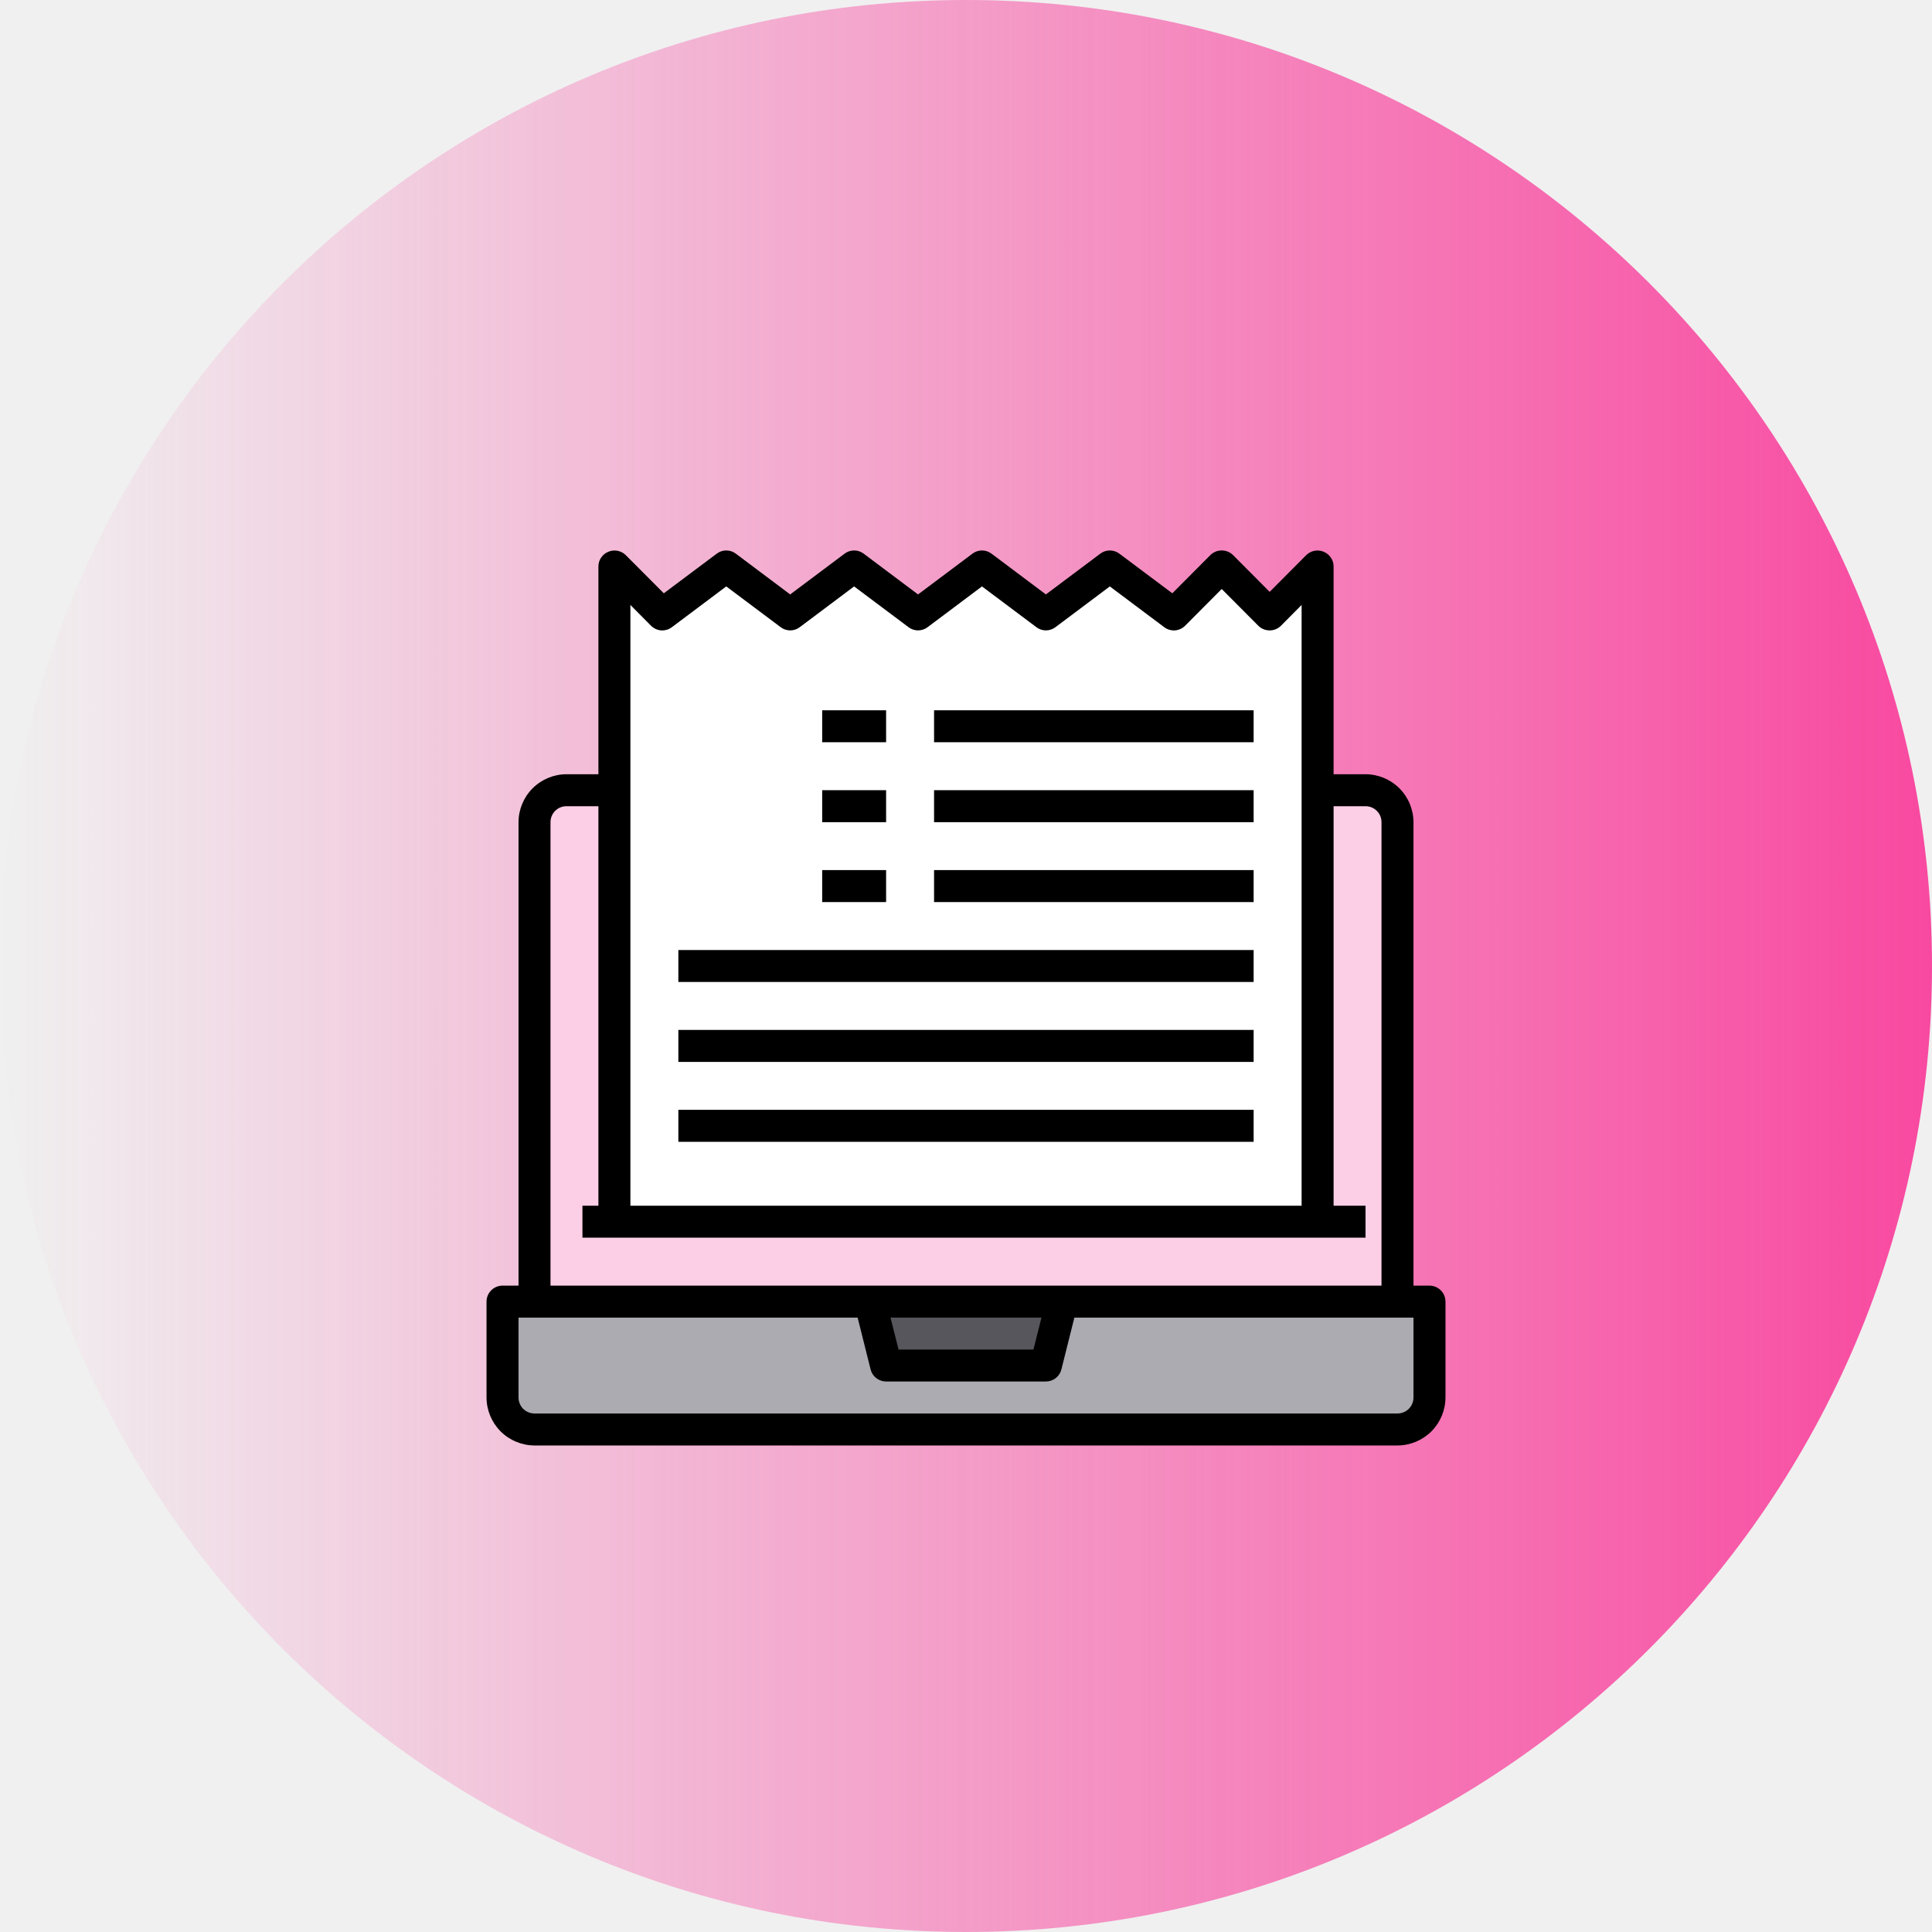
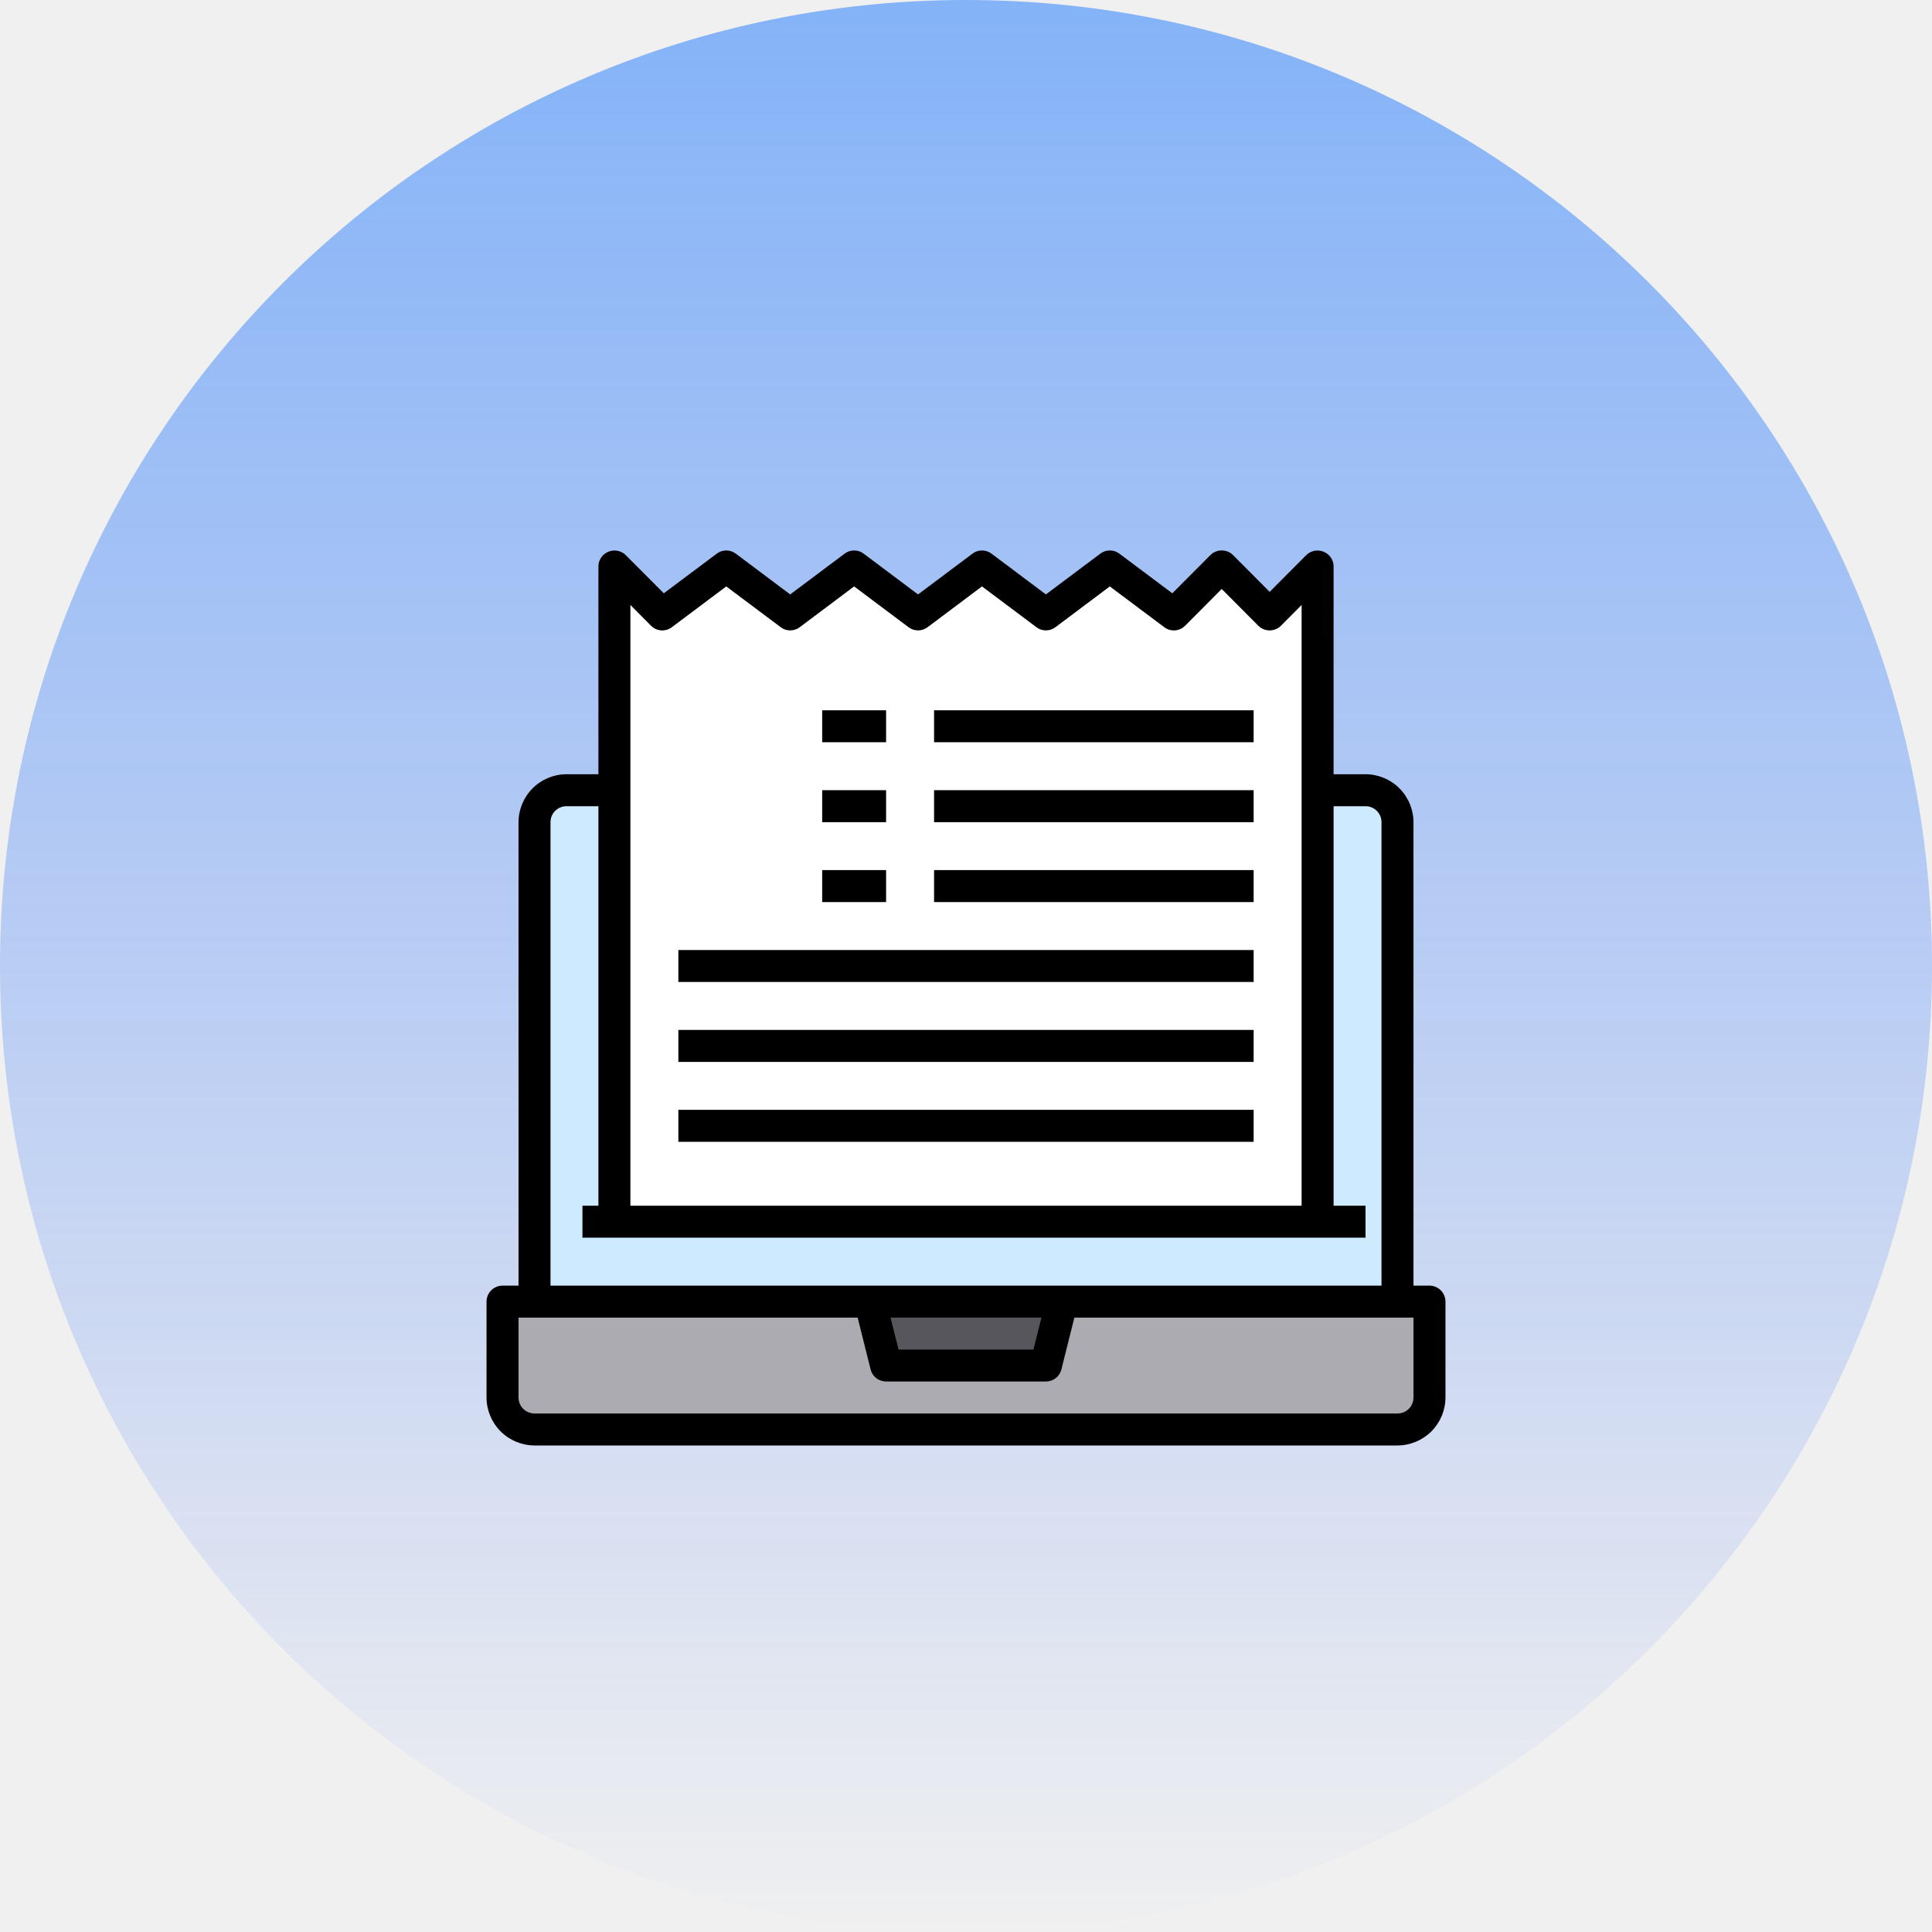
<svg xmlns="http://www.w3.org/2000/svg" width="34" height="34" viewBox="0 0 34 34" fill="none">
-   <path d="M17 2.32851e-06C7.611 1.50771e-06 -1.50771e-06 7.611 -2.32851e-06 17C-3.14931e-06 26.389 7.611 34 17 34C26.389 34 34 26.389 34 17C34 7.611 26.389 3.14931e-06 17 2.32851e-06Z" fill="url(#paint0_linear_3911_703)" />
-   <g clip-path="url(#clip0_3911_703)">
+   <path d="M17 2.32851e-06C7.611 1.50771e-06 -1.50771e-06 7.611 -2.32851e-06 17C-3.14931e-06 26.389 7.611 34 17 34C26.389 34 34 26.389 34 17C34 7.611 26.389 3.14931e-06 17 2.32851e-06Z" fill="url(#paint0_linear_4903_947)" />
+   <g clip-path="url(#clip0_4903_947)">
    <path d="M25.156 22.906V24.594C25.156 24.743 25.096 24.886 24.991 24.991C24.886 25.096 24.743 25.156 24.594 25.156H9.406C9.257 25.156 9.114 25.096 9.009 24.991C8.904 24.886 8.844 24.743 8.844 24.594V22.906H25.156Z" fill="#ACABB1" />
-     <path d="M9.969 13.906H24.031C24.18 13.906 24.323 13.966 24.429 14.071C24.535 14.177 24.594 14.32 24.594 14.469V22.906H9.406V14.469C9.406 14.32 9.466 14.177 9.571 14.071C9.676 13.966 9.82 13.906 9.969 13.906Z" fill="#FDCFE6" />
+     <path d="M9.969 13.906H24.031C24.18 13.906 24.323 13.966 24.429 14.071C24.535 14.177 24.594 14.32 24.594 14.469V22.906H9.406V14.469C9.406 14.32 9.466 14.177 9.571 14.071C9.676 13.966 9.82 13.906 9.969 13.906Z" fill="#CEEAFF" />
    <path d="M18.688 22.906L18.406 24.031H15.594L15.312 22.906H18.688Z" fill="#57565C" />
    <path d="M23.188 9.969V21.5H10.812V9.969L11.656 10.812L12.781 9.969L13.906 10.812L15.031 9.969L16.156 10.812L17.281 9.969L18.406 10.812L19.531 9.969L20.656 10.812L21.5 9.969L22.344 10.812L23.188 9.969Z" fill="white" />
    <path d="M25.156 22.625H24.875V14.469C24.874 14.245 24.785 14.031 24.627 13.873C24.469 13.715 24.255 13.626 24.031 13.625H23.469V9.969C23.469 9.913 23.453 9.859 23.421 9.813C23.39 9.766 23.346 9.731 23.294 9.71C23.243 9.688 23.187 9.683 23.132 9.693C23.078 9.704 23.027 9.73 22.988 9.769L22.344 10.416L21.7 9.769C21.647 9.716 21.575 9.687 21.5 9.687C21.425 9.687 21.353 9.716 21.3 9.769L20.631 10.441L19.7 9.744C19.651 9.707 19.592 9.687 19.531 9.687C19.47 9.687 19.411 9.707 19.363 9.744L18.406 10.461L17.45 9.744C17.401 9.707 17.342 9.687 17.281 9.687C17.22 9.687 17.161 9.707 17.113 9.744L16.156 10.461L15.2 9.744C15.152 9.707 15.092 9.687 15.031 9.687C14.97 9.687 14.911 9.707 14.863 9.744L13.906 10.461L12.95 9.744C12.902 9.707 12.842 9.687 12.781 9.687C12.72 9.687 12.661 9.707 12.613 9.744L11.682 10.441L11.012 9.769C10.973 9.73 10.922 9.704 10.868 9.693C10.813 9.683 10.757 9.688 10.706 9.71C10.654 9.731 10.61 9.766 10.579 9.813C10.547 9.859 10.531 9.913 10.531 9.969V13.625H9.969C9.745 13.626 9.531 13.715 9.373 13.873C9.215 14.031 9.126 14.245 9.125 14.469V22.625H8.844C8.769 22.625 8.698 22.655 8.645 22.707C8.592 22.76 8.562 22.832 8.562 22.906V24.594C8.563 24.817 8.652 25.032 8.81 25.19C8.968 25.348 9.183 25.437 9.406 25.438H24.594C24.817 25.437 25.032 25.348 25.19 25.19C25.348 25.032 25.437 24.817 25.438 24.594V22.906C25.438 22.832 25.408 22.76 25.355 22.707C25.302 22.655 25.231 22.625 25.156 22.625ZM11.094 10.646L11.457 11.012C11.505 11.06 11.568 11.089 11.636 11.094C11.704 11.098 11.771 11.078 11.825 11.037L12.781 10.32L13.738 11.037C13.786 11.074 13.845 11.094 13.906 11.094C13.967 11.094 14.027 11.074 14.075 11.037L15.031 10.32L15.988 11.037C16.036 11.074 16.095 11.094 16.156 11.094C16.217 11.094 16.276 11.074 16.325 11.037L17.281 10.32L18.238 11.037C18.286 11.074 18.345 11.094 18.406 11.094C18.467 11.094 18.526 11.074 18.575 11.037L19.531 10.32L20.488 11.037C20.542 11.078 20.609 11.098 20.677 11.094C20.744 11.089 20.808 11.06 20.856 11.012L21.5 10.365L22.144 11.012C22.197 11.065 22.269 11.094 22.344 11.094C22.419 11.094 22.49 11.065 22.543 11.012L22.906 10.646V21.219H11.094V10.646ZM9.688 14.469C9.688 14.394 9.717 14.323 9.77 14.27C9.823 14.217 9.894 14.188 9.969 14.188H10.531V21.219H10.25V21.781H24.031V21.219H23.469V14.188H24.031C24.106 14.188 24.177 14.217 24.23 14.27C24.283 14.323 24.312 14.394 24.312 14.469V22.625H9.688V14.469ZM18.328 23.188L18.187 23.75H15.813L15.672 23.188H18.328ZM24.875 24.594C24.875 24.668 24.845 24.74 24.793 24.793C24.74 24.845 24.668 24.875 24.594 24.875H9.406C9.332 24.875 9.26 24.845 9.207 24.793C9.155 24.74 9.125 24.668 9.125 24.594V23.188H15.093L15.321 24.099C15.336 24.16 15.371 24.214 15.421 24.253C15.47 24.291 15.531 24.312 15.594 24.312H18.406C18.469 24.312 18.53 24.291 18.579 24.253C18.629 24.214 18.664 24.16 18.679 24.099L18.907 23.188H24.875V24.594Z" fill="black" />
    <path d="M14.469 12.5H15.594V13.062H14.469V12.5Z" fill="black" />
    <path d="M14.469 13.906H15.594V14.469H14.469V13.906Z" fill="black" />
    <path d="M14.469 15.312H15.594V15.875H14.469V15.312Z" fill="black" />
    <path d="M16.438 12.5H22.062V13.062H16.438V12.5Z" fill="black" />
    <path d="M16.438 13.906H22.062V14.469H16.438V13.906Z" fill="black" />
    <path d="M16.438 15.312H22.062V15.875H16.438V15.312Z" fill="black" />
    <path d="M11.938 16.719H22.062V17.281H11.938V16.719Z" fill="black" />
    <path d="M11.938 18.125H22.062V18.688H11.938V18.125Z" fill="black" />
    <path d="M11.938 19.531H22.062V20.094H11.938V19.531Z" fill="black" />
  </g>
  <defs>
-     <linearGradient id="paint0_linear_3911_703" x1="34" y1="17" x2="0" y2="17" gradientUnits="userSpaceOnUse">
-       <stop stop-color="#F849A0" />
-       <stop offset="1" stop-color="#F849A0" stop-opacity="0" />
+     <linearGradient id="paint0_linear_4903_947" x1="17" y1="34" x2="17" y2="-34.797" gradientUnits="userSpaceOnUse">
+       <stop stop-color="#0D52FF" stop-opacity="0" />
+       <stop offset="1" stop-color="#1F99FF" />
    </linearGradient>
-     <clipPath id="clip0_3911_703">
+     <clipPath id="clip0_4903_947">
      <rect width="18" height="18" fill="white" transform="translate(8 8)" />
    </clipPath>
  </defs>
</svg>
